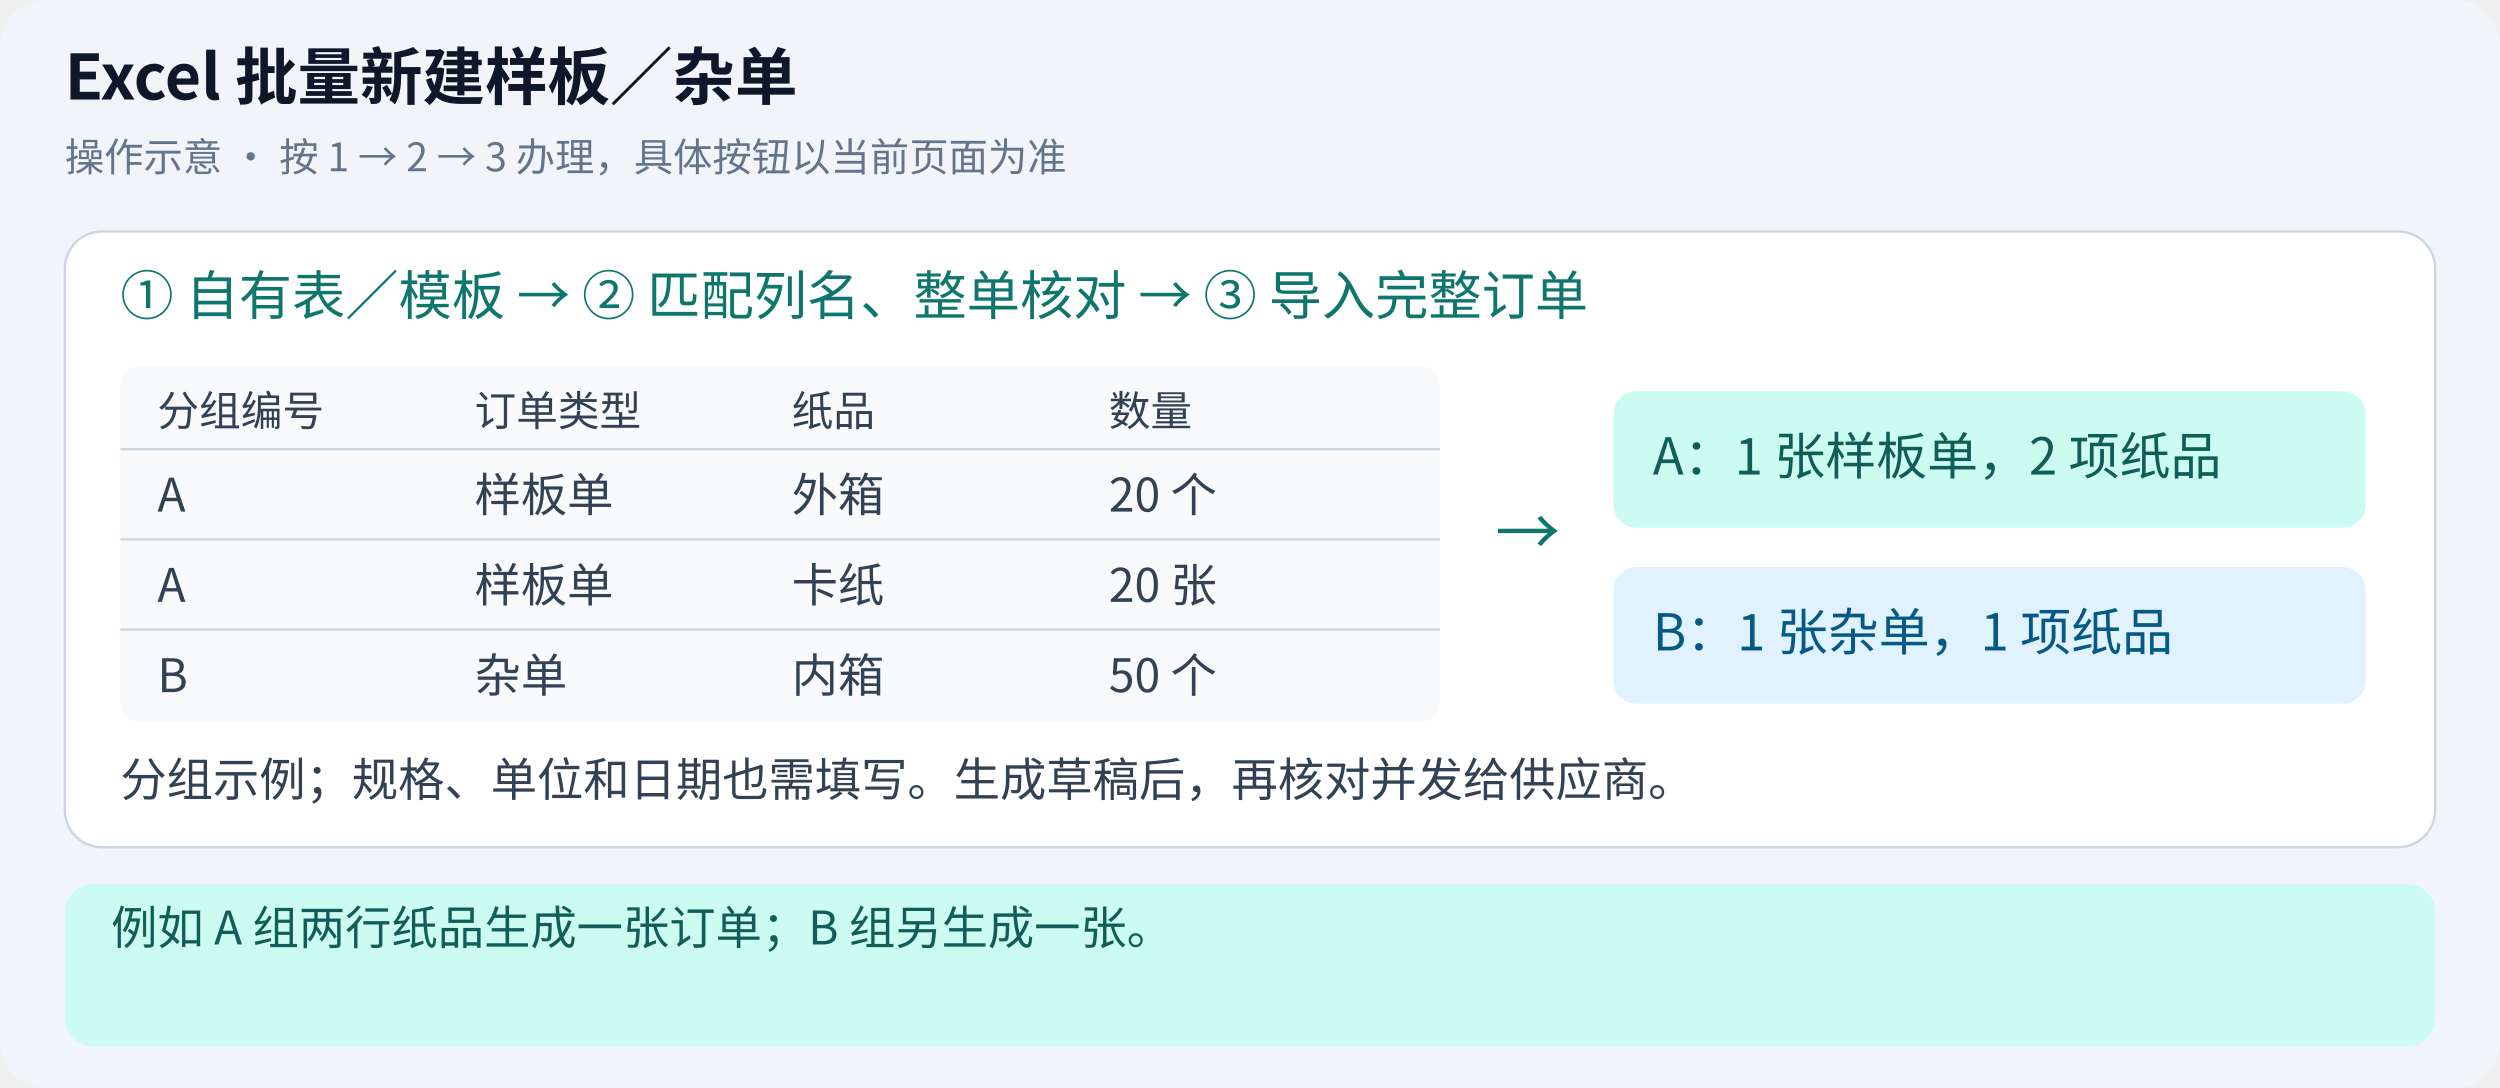
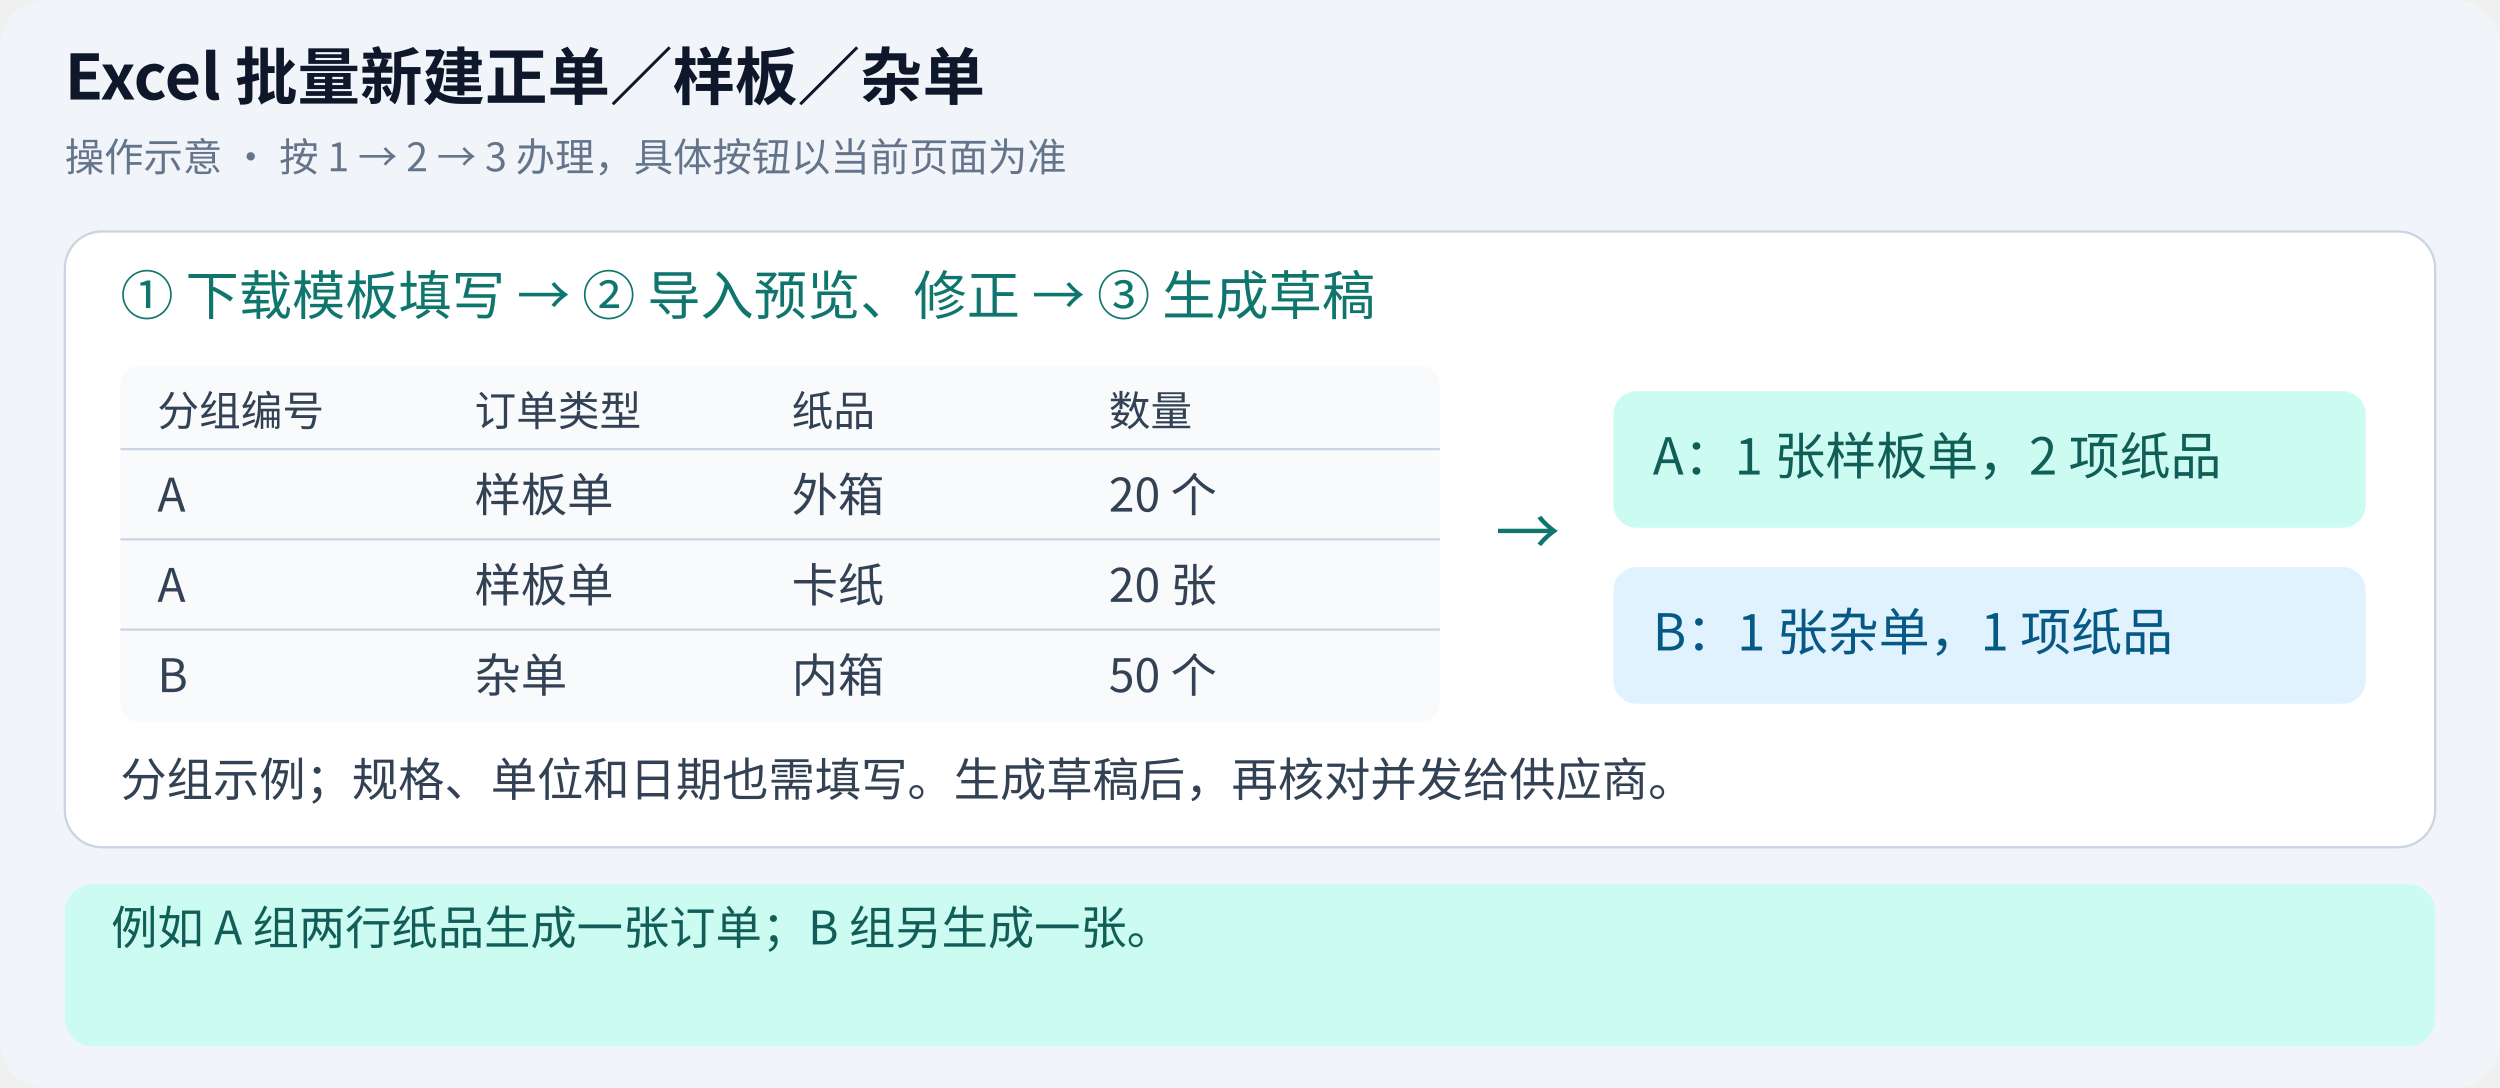
<svg xmlns="http://www.w3.org/2000/svg" width="1080" height="470" viewBox="0 0 1080 470" role="img" aria-labelledby="title desc">
  <rect width="1080" height="470" rx="20" fill="#f1f5f9" />
  <g font-family="Microsoft YaHei, Noto Sans CJK SC, sans-serif">
-     <text x="28" y="43" font-size="27" font-weight="700" fill="#0f172a">Excel 批量新建样板／杂单</text>
+     <text x="28" y="43" font-size="27" font-weight="700" fill="#0f172a">Excel 批量新建正单／样板／杂单</text>
    <text x="28" y="74" font-size="17" fill="#64748b">操作示意 · 按 1 → 2 → 3 办理，具体按钮以当前页面为准</text>
    <rect x="28" y="100" width="1024" height="266" rx="16" fill="white" stroke="#cbd5e1" />
-     <text x="52" y="136" font-size="23" fill="#0f766e">① 自有表／模板    →    ② 匹配列名、整单核对    →    ③ 导入完整订单</text>
+     <text x="52" y="136" font-size="23" fill="#0f766e">① 下载模板填写    →    ② 导入预览、修正    →    ③ 生成草稿</text>
    <rect x="52" y="158" width="570" height="154" rx="8" fill="#f8fafc" />
    <path d="M52 194 H622 M52 233 H622 M52 272 H622" stroke="#cbd5e1" />
    <text x="68" y="184" font-size="18" fill="#334155">分组编号</text>
    <text x="205" y="184" font-size="18" fill="#334155">订单类型</text>
    <text x="342" y="184" font-size="18" fill="#334155">纸品</text>
    <text x="479" y="184" font-size="18" fill="#334155">数量</text>
    <text x="68" y="221" font-size="20" fill="#334155">A</text>
    <text x="205" y="221" font-size="20" fill="#334155">样板单</text>
    <text x="342" y="221" font-size="20" fill="#334155">外箱</text>
    <text x="479" y="221" font-size="20" fill="#334155">20 个</text>
    <text x="68" y="260" font-size="20" fill="#334155">A</text>
    <text x="205" y="260" font-size="20" fill="#334155">样板单</text>
    <text x="342" y="260" font-size="20" fill="#334155">卡纸</text>
    <text x="479" y="260" font-size="20" fill="#334155">20 张</text>
    <text x="68" y="299" font-size="20" fill="#334155">B</text>
    <text x="205" y="299" font-size="20" fill="#334155">杂单</text>
    <text x="342" y="299" font-size="20" fill="#334155">内箱</text>
    <text x="479" y="299" font-size="20" fill="#334155">50 个</text>
    <text x="646" y="240" font-size="28" fill="#0f766e">→</text>
    <rect x="697" y="169" width="325" height="59" rx="10" fill="#ccfbf1" />
    <rect x="697" y="245" width="325" height="59" rx="10" fill="#e0f2fe" />
    <text x="714" y="205" font-size="22" fill="#115e59">A：1 张样板单，2 项纸品</text>
    <text x="714" y="281" font-size="22" fill="#075985">B：1 张杂单，1 项纸品</text>
    <text x="52" y="344" font-size="20" fill="#334155">分组示例；规格、单位和日期也需填写。生成草稿后，再核对并发给供应商。</text>
    <rect x="28" y="382" width="1024" height="70" rx="12" fill="#ccfbf1" />
    <text x="48" y="408" font-size="20" fill="#115e59">
      <tspan x="48" dy="0">例如 A 组两行纸品生成一张订单；B 组另生成一张。</tspan>
    </text>
  </g>
</svg>
